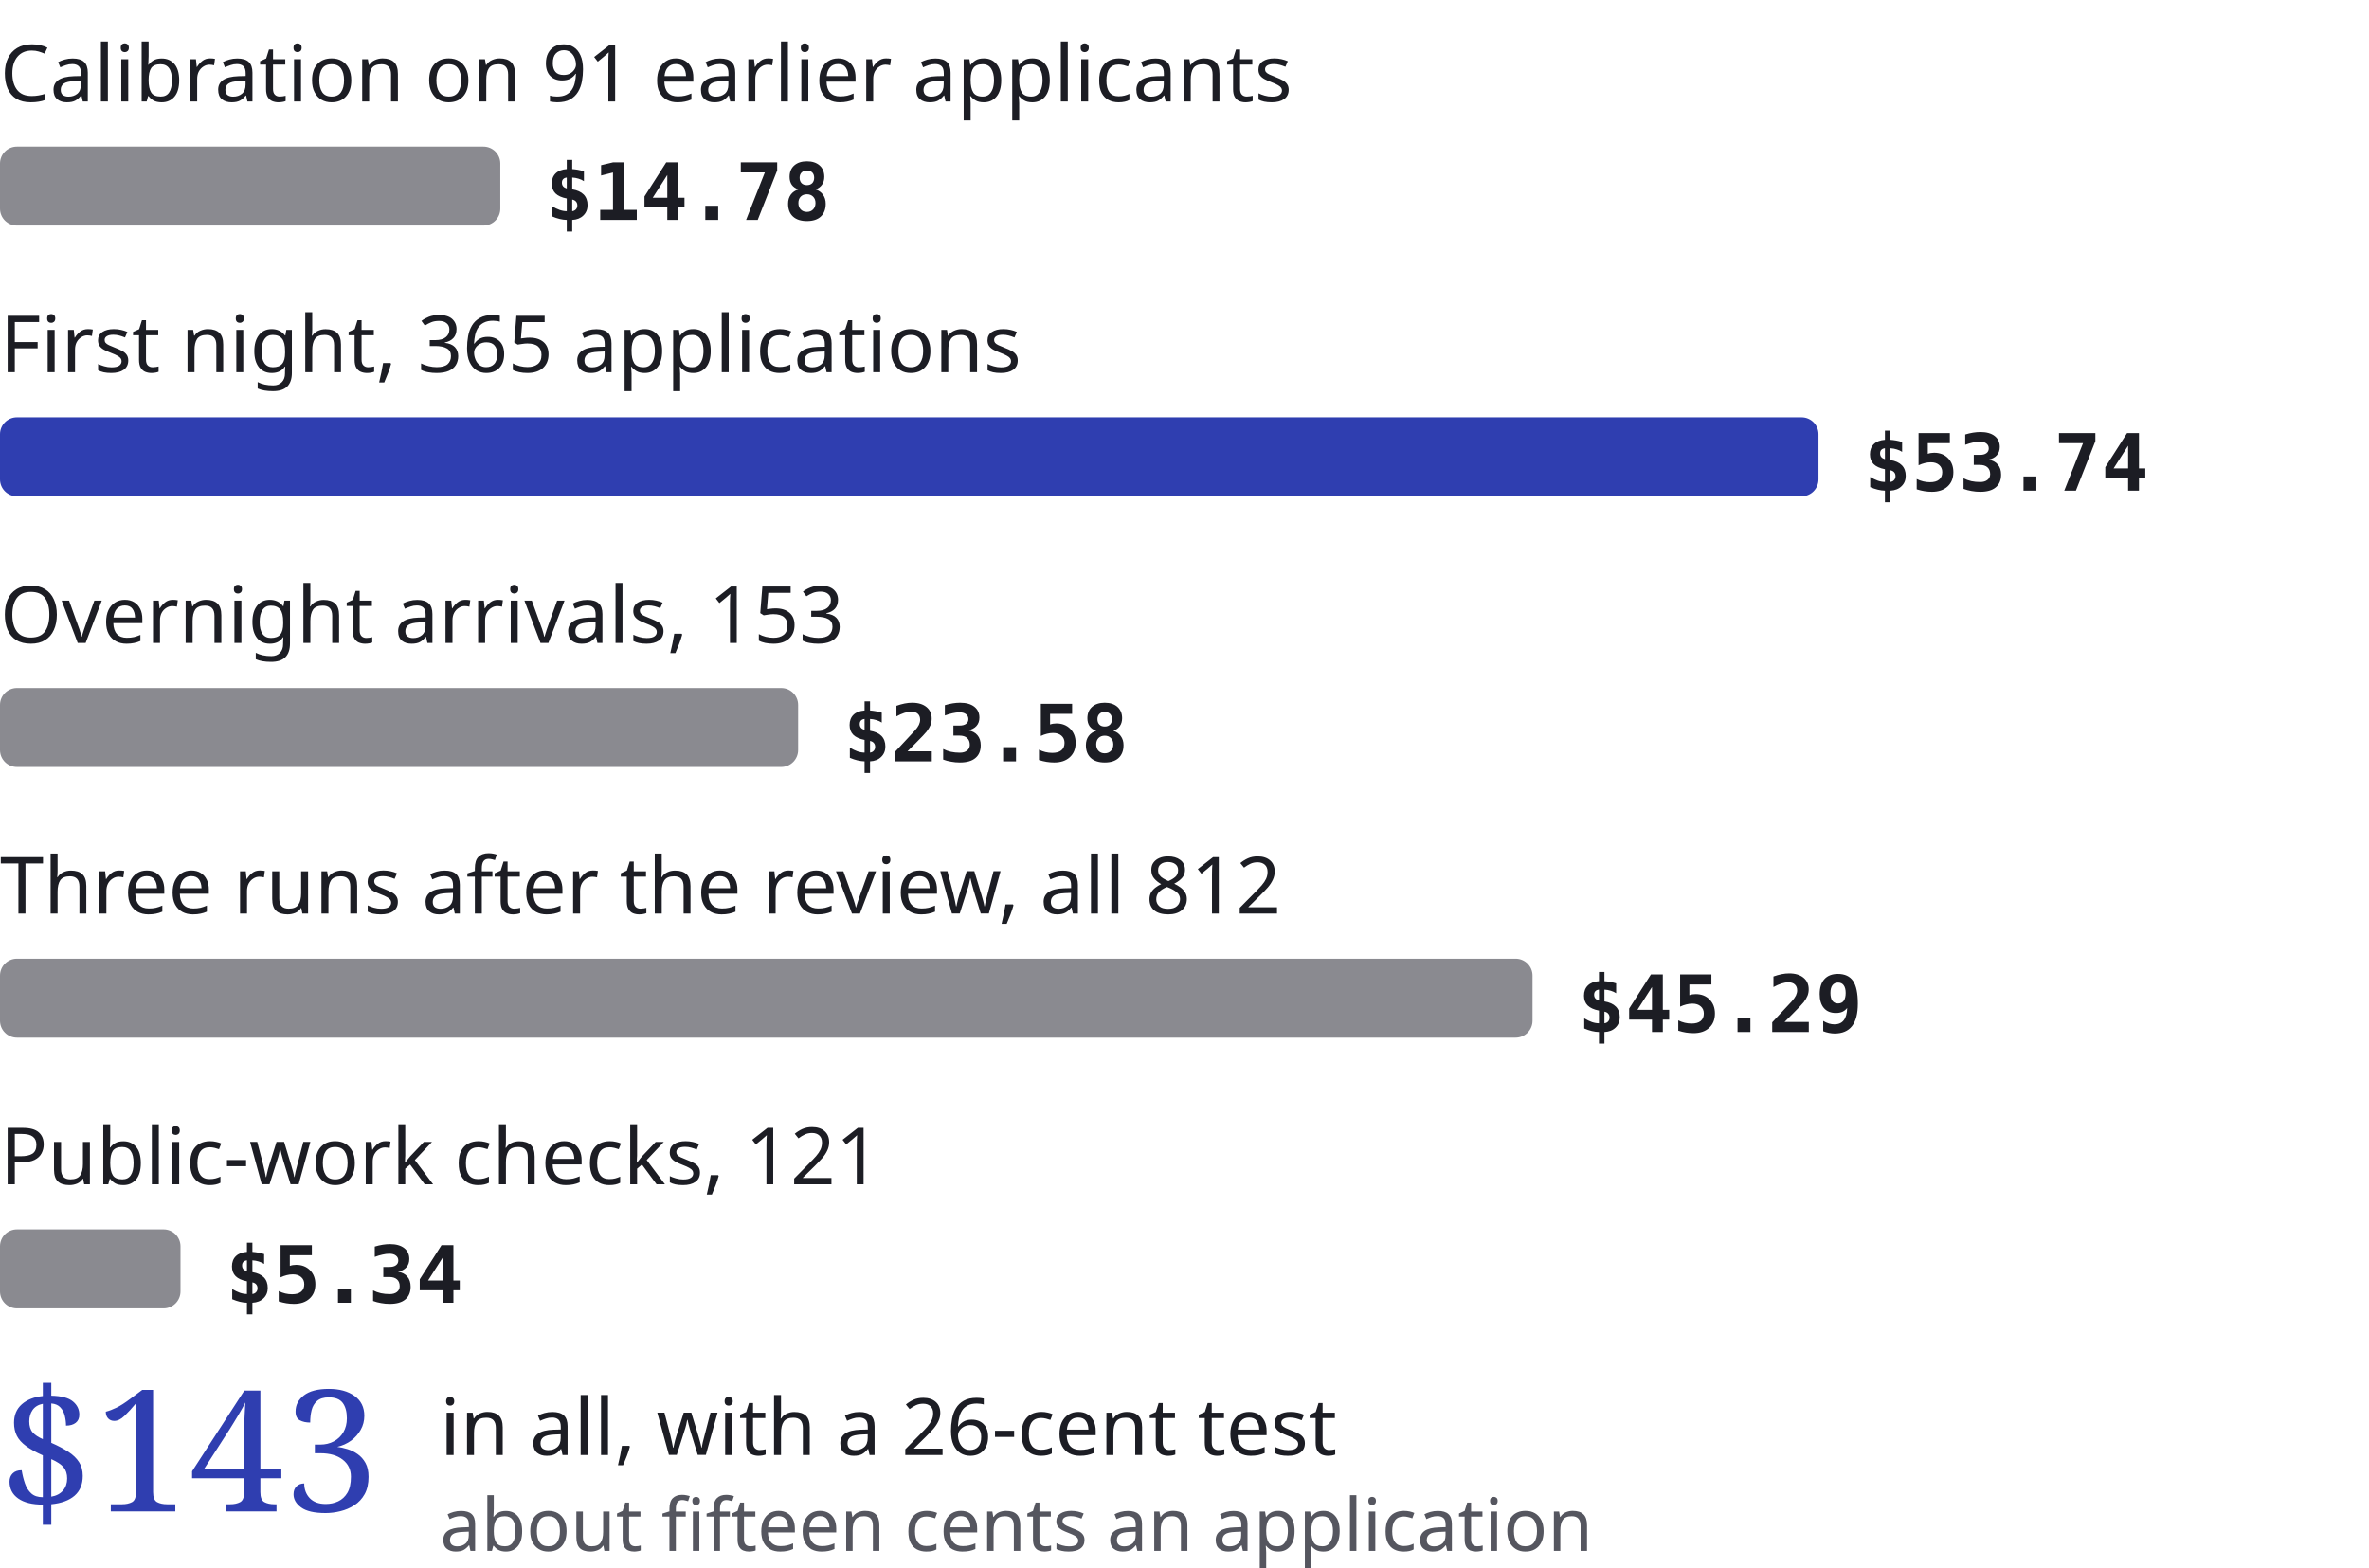
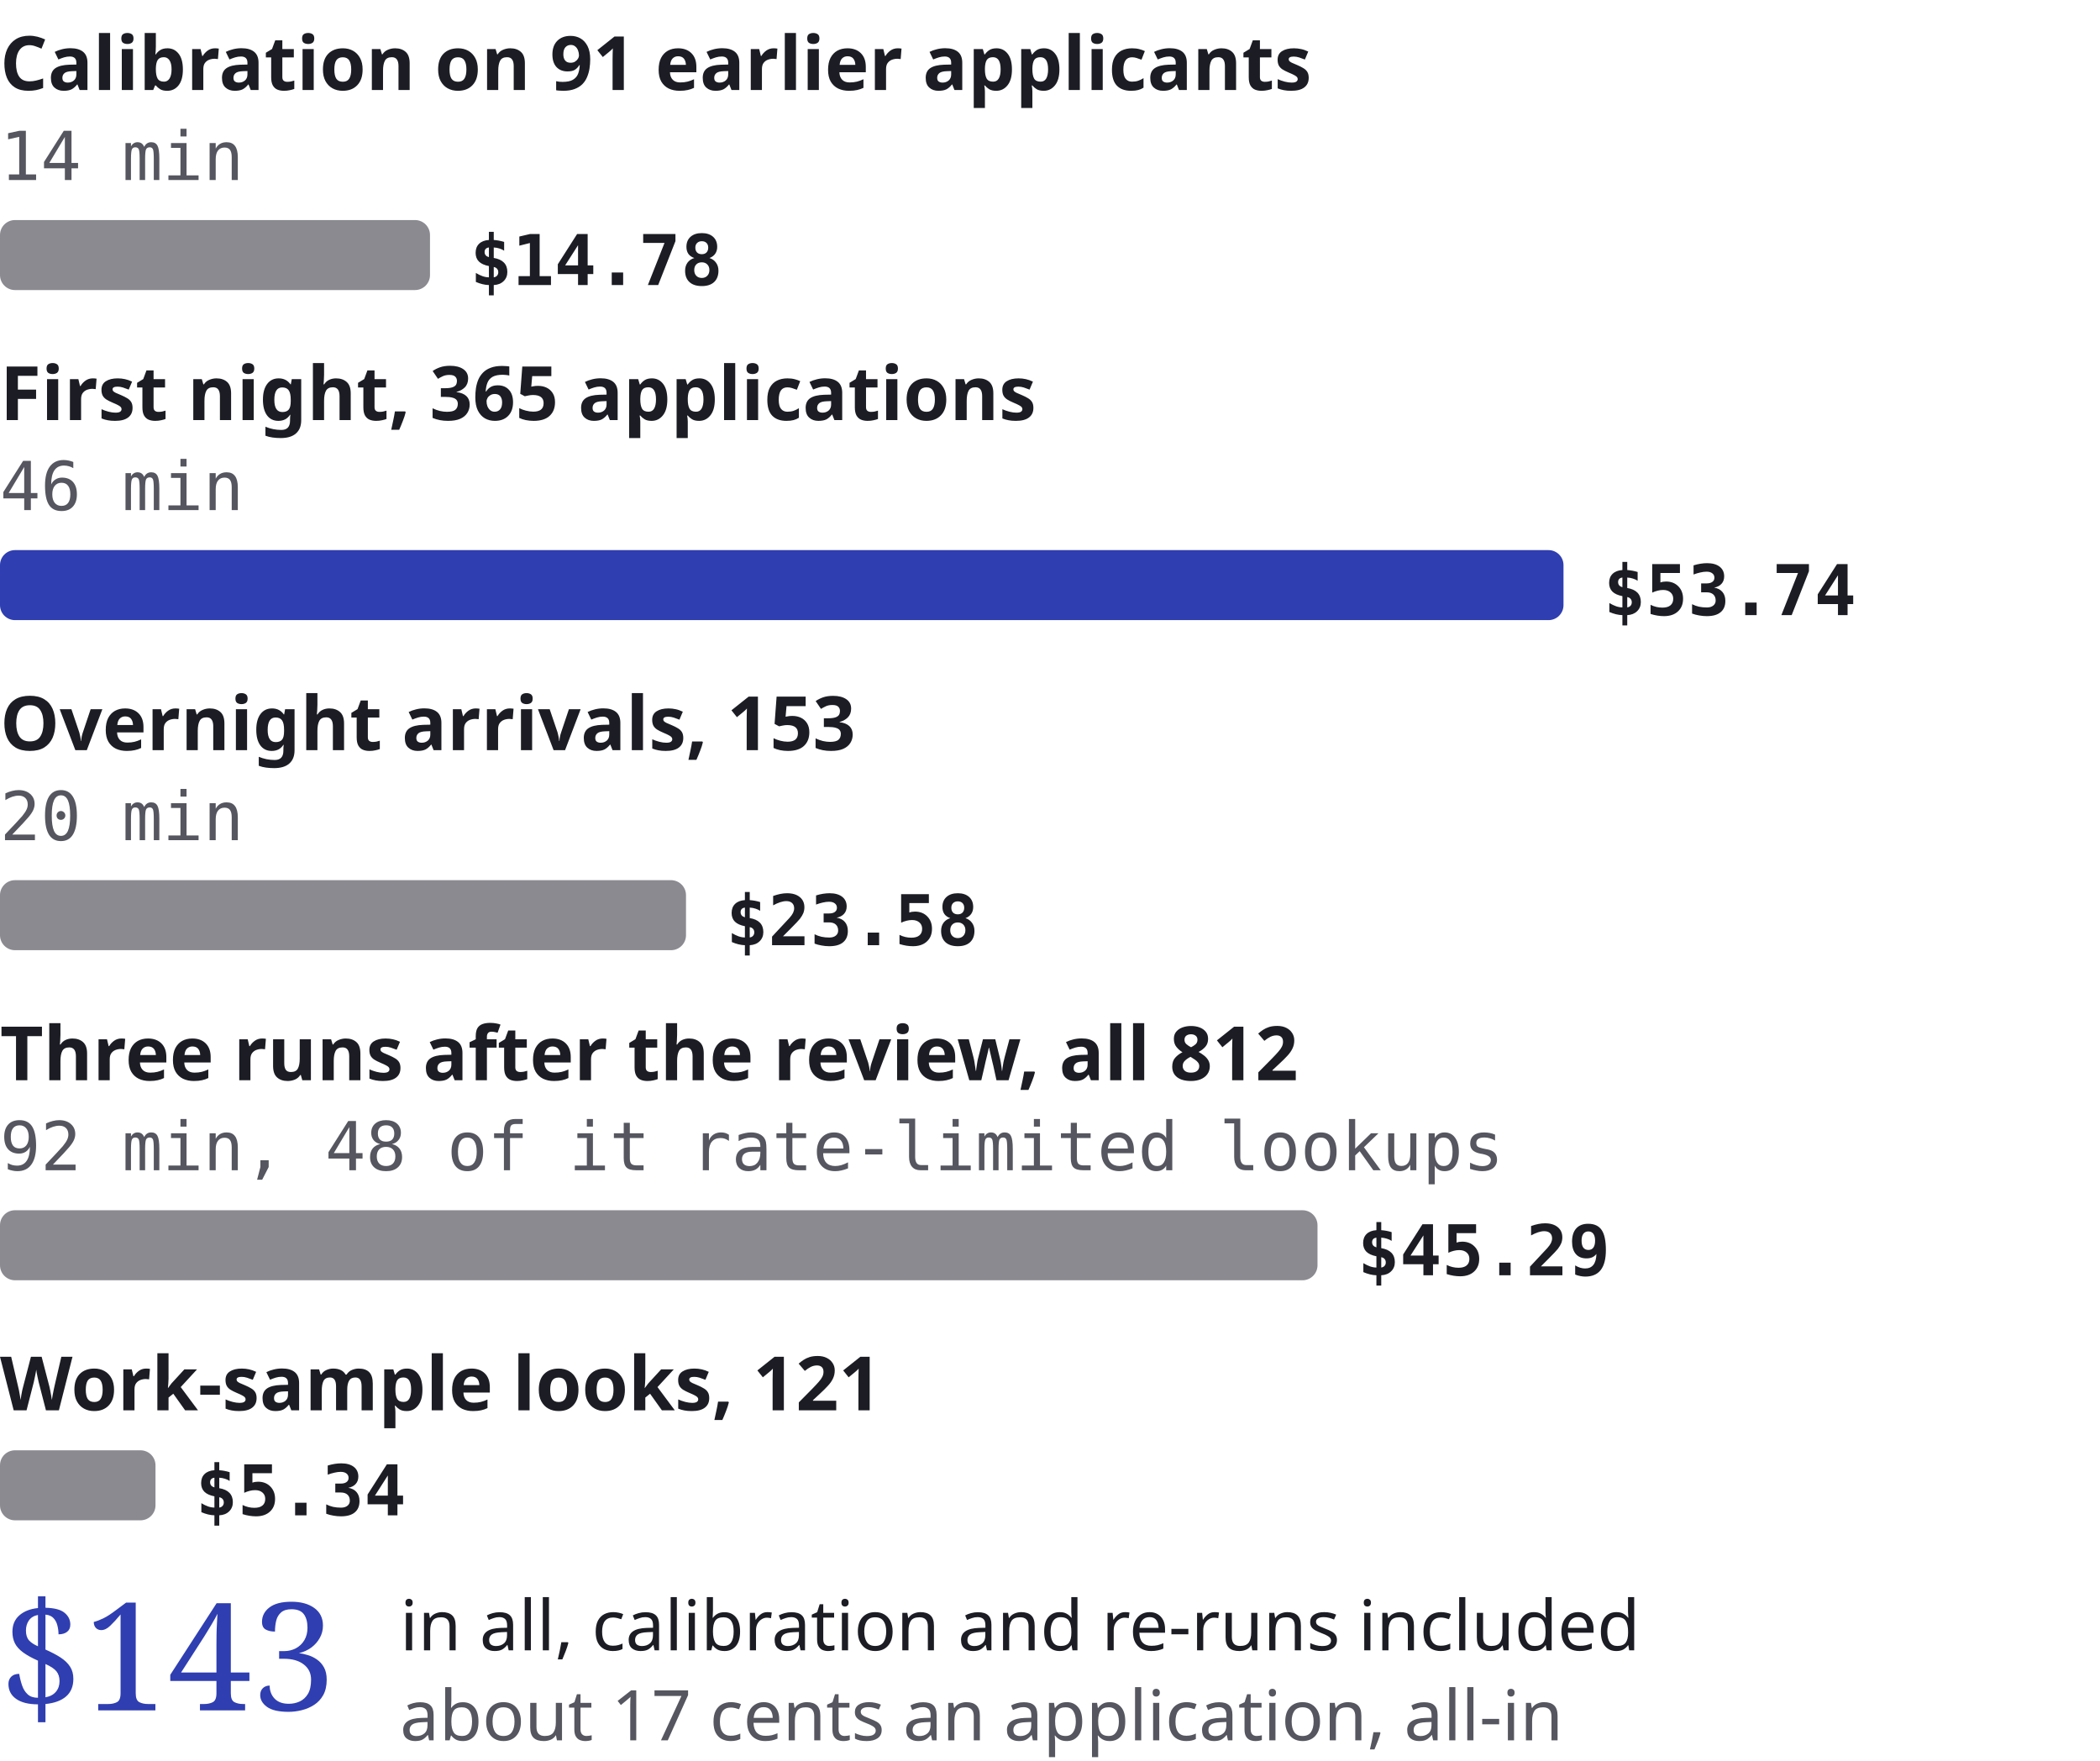
- <svg xmlns="http://www.w3.org/2000/svg" width="420" height="278" viewBox="0 0 420 278">
+ <svg xmlns="http://www.w3.org/2000/svg" width="420" height="352" viewBox="0 0 420 352">
  <g font-family="'Inter Variable', system-ui, sans-serif" font-size="15" fill="#1c1d24">
-     <text x="0" y="18" font-size="14">Calibration on 91 earlier applicants</text>
-     <rect x="0" y="26" width="88.7" height="14" rx="3" fill="#8a8a90" />
-     <text x="96.7" y="39" font-size="14" font-weight="600" font-family="'Geist Mono Variable', ui-monospace, monospace">$14.78</text>
-     <text x="0" y="66" font-size="14">First night, 365 applications</text>
-     <rect x="0" y="74" width="322.4" height="14" rx="3" fill="#2f3eb0" />
-     <text x="330.4" y="87" font-size="14" font-weight="600" font-family="'Geist Mono Variable', ui-monospace, monospace">$53.74</text>
-     <text x="0" y="114" font-size="14">Overnight arrivals, 153</text>
-     <rect x="0" y="122" width="141.5" height="14" rx="3" fill="#8a8a90" />
-     <text x="149.5" y="135" font-size="14" font-weight="600" font-family="'Geist Mono Variable', ui-monospace, monospace">$23.58</text>
-     <text x="0" y="162" font-size="14">Three runs after the review, all 812</text>
-     <rect x="0" y="170" width="271.7" height="14" rx="3" fill="#8a8a90" />
-     <text x="279.7" y="183" font-size="14" font-weight="600" font-family="'Geist Mono Variable', ui-monospace, monospace">$45.29</text>
-     <text x="0" y="210" font-size="14">Public-work checks, 121</text>
-     <rect x="0" y="218" width="32" height="14" rx="3" fill="#8a8a90" />
-     <text x="40" y="231" font-size="14" font-weight="600" font-family="'Geist Mono Variable', ui-monospace, monospace">$5.34</text>
-     <text x="0" y="268" font-size="30" font-weight="500" fill="#2f3eb0" font-family="'Fraunces Variable', 'Iowan Old Style', Georgia, serif">$143</text>
-     <text x="78" y="258" font-size="14">in all, with a 26-cent test</text>
-     <text x="78" y="275" font-size="13" fill="#55565f">about fifteen cents an application</text>
+     <text x="0" y="18" font-size="15" font-weight="600">Calibration on 91 earlier applicants</text>
+     <text x="0" y="36" font-size="13.5" fill="#55565f" font-family="'Geist Mono Variable', ui-monospace, monospace">14 min</text>
+     <rect x="0" y="44" width="86" height="14" rx="3" fill="#8a8a90" />
+     <text x="94" y="57" font-size="14" font-weight="600" font-family="'Geist Mono Variable', ui-monospace, monospace">$14.78</text>
+     <text x="0" y="84" font-size="15" font-weight="600">First night, 365 applications</text>
+     <text x="0" y="102" font-size="13.5" fill="#55565f" font-family="'Geist Mono Variable', ui-monospace, monospace">46 min</text>
+     <rect x="0" y="110" width="312.7" height="14" rx="3" fill="#2f3eb0" />
+     <text x="320.7" y="123" font-size="14" font-weight="600" font-family="'Geist Mono Variable', ui-monospace, monospace">$53.74</text>
+     <text x="0" y="150" font-size="15" font-weight="600">Overnight arrivals, 153</text>
+     <text x="0" y="168" font-size="13.5" fill="#55565f" font-family="'Geist Mono Variable', ui-monospace, monospace">20 min</text>
+     <rect x="0" y="176" width="137.2" height="14" rx="3" fill="#8a8a90" />
+     <text x="145.2" y="189" font-size="14" font-weight="600" font-family="'Geist Mono Variable', ui-monospace, monospace">$23.58</text>
+     <text x="0" y="216" font-size="15" font-weight="600">Three runs after the review, all 812</text>
+     <text x="0" y="234" font-size="13.5" fill="#55565f" font-family="'Geist Mono Variable', ui-monospace, monospace">92 min, 48 of it rate-limited lookups</text>
+     <rect x="0" y="242" width="263.5" height="14" rx="3" fill="#8a8a90" />
+     <text x="271.5" y="255" font-size="14" font-weight="600" font-family="'Geist Mono Variable', ui-monospace, monospace">$45.29</text>
+     <text x="0" y="282" font-size="15" font-weight="600">Work-sample looks, 121</text>
+     <rect x="0" y="290" width="31.1" height="14" rx="3" fill="#8a8a90" />
+     <text x="39.1" y="303" font-size="14" font-weight="600" font-family="'Geist Mono Variable', ui-monospace, monospace">$5.34</text>
+     <text x="0" y="342" font-size="30" font-weight="500" fill="#2f3eb0" font-family="'Fraunces Variable', 'Iowan Old Style', Georgia, serif">$143</text>
+     <text x="80" y="330" font-size="14">in all, calibration and re-runs included</text>
+     <text x="80" y="348" font-size="14" fill="#55565f">about 17 cents an application, all-in</text>
  </g>
</svg>
